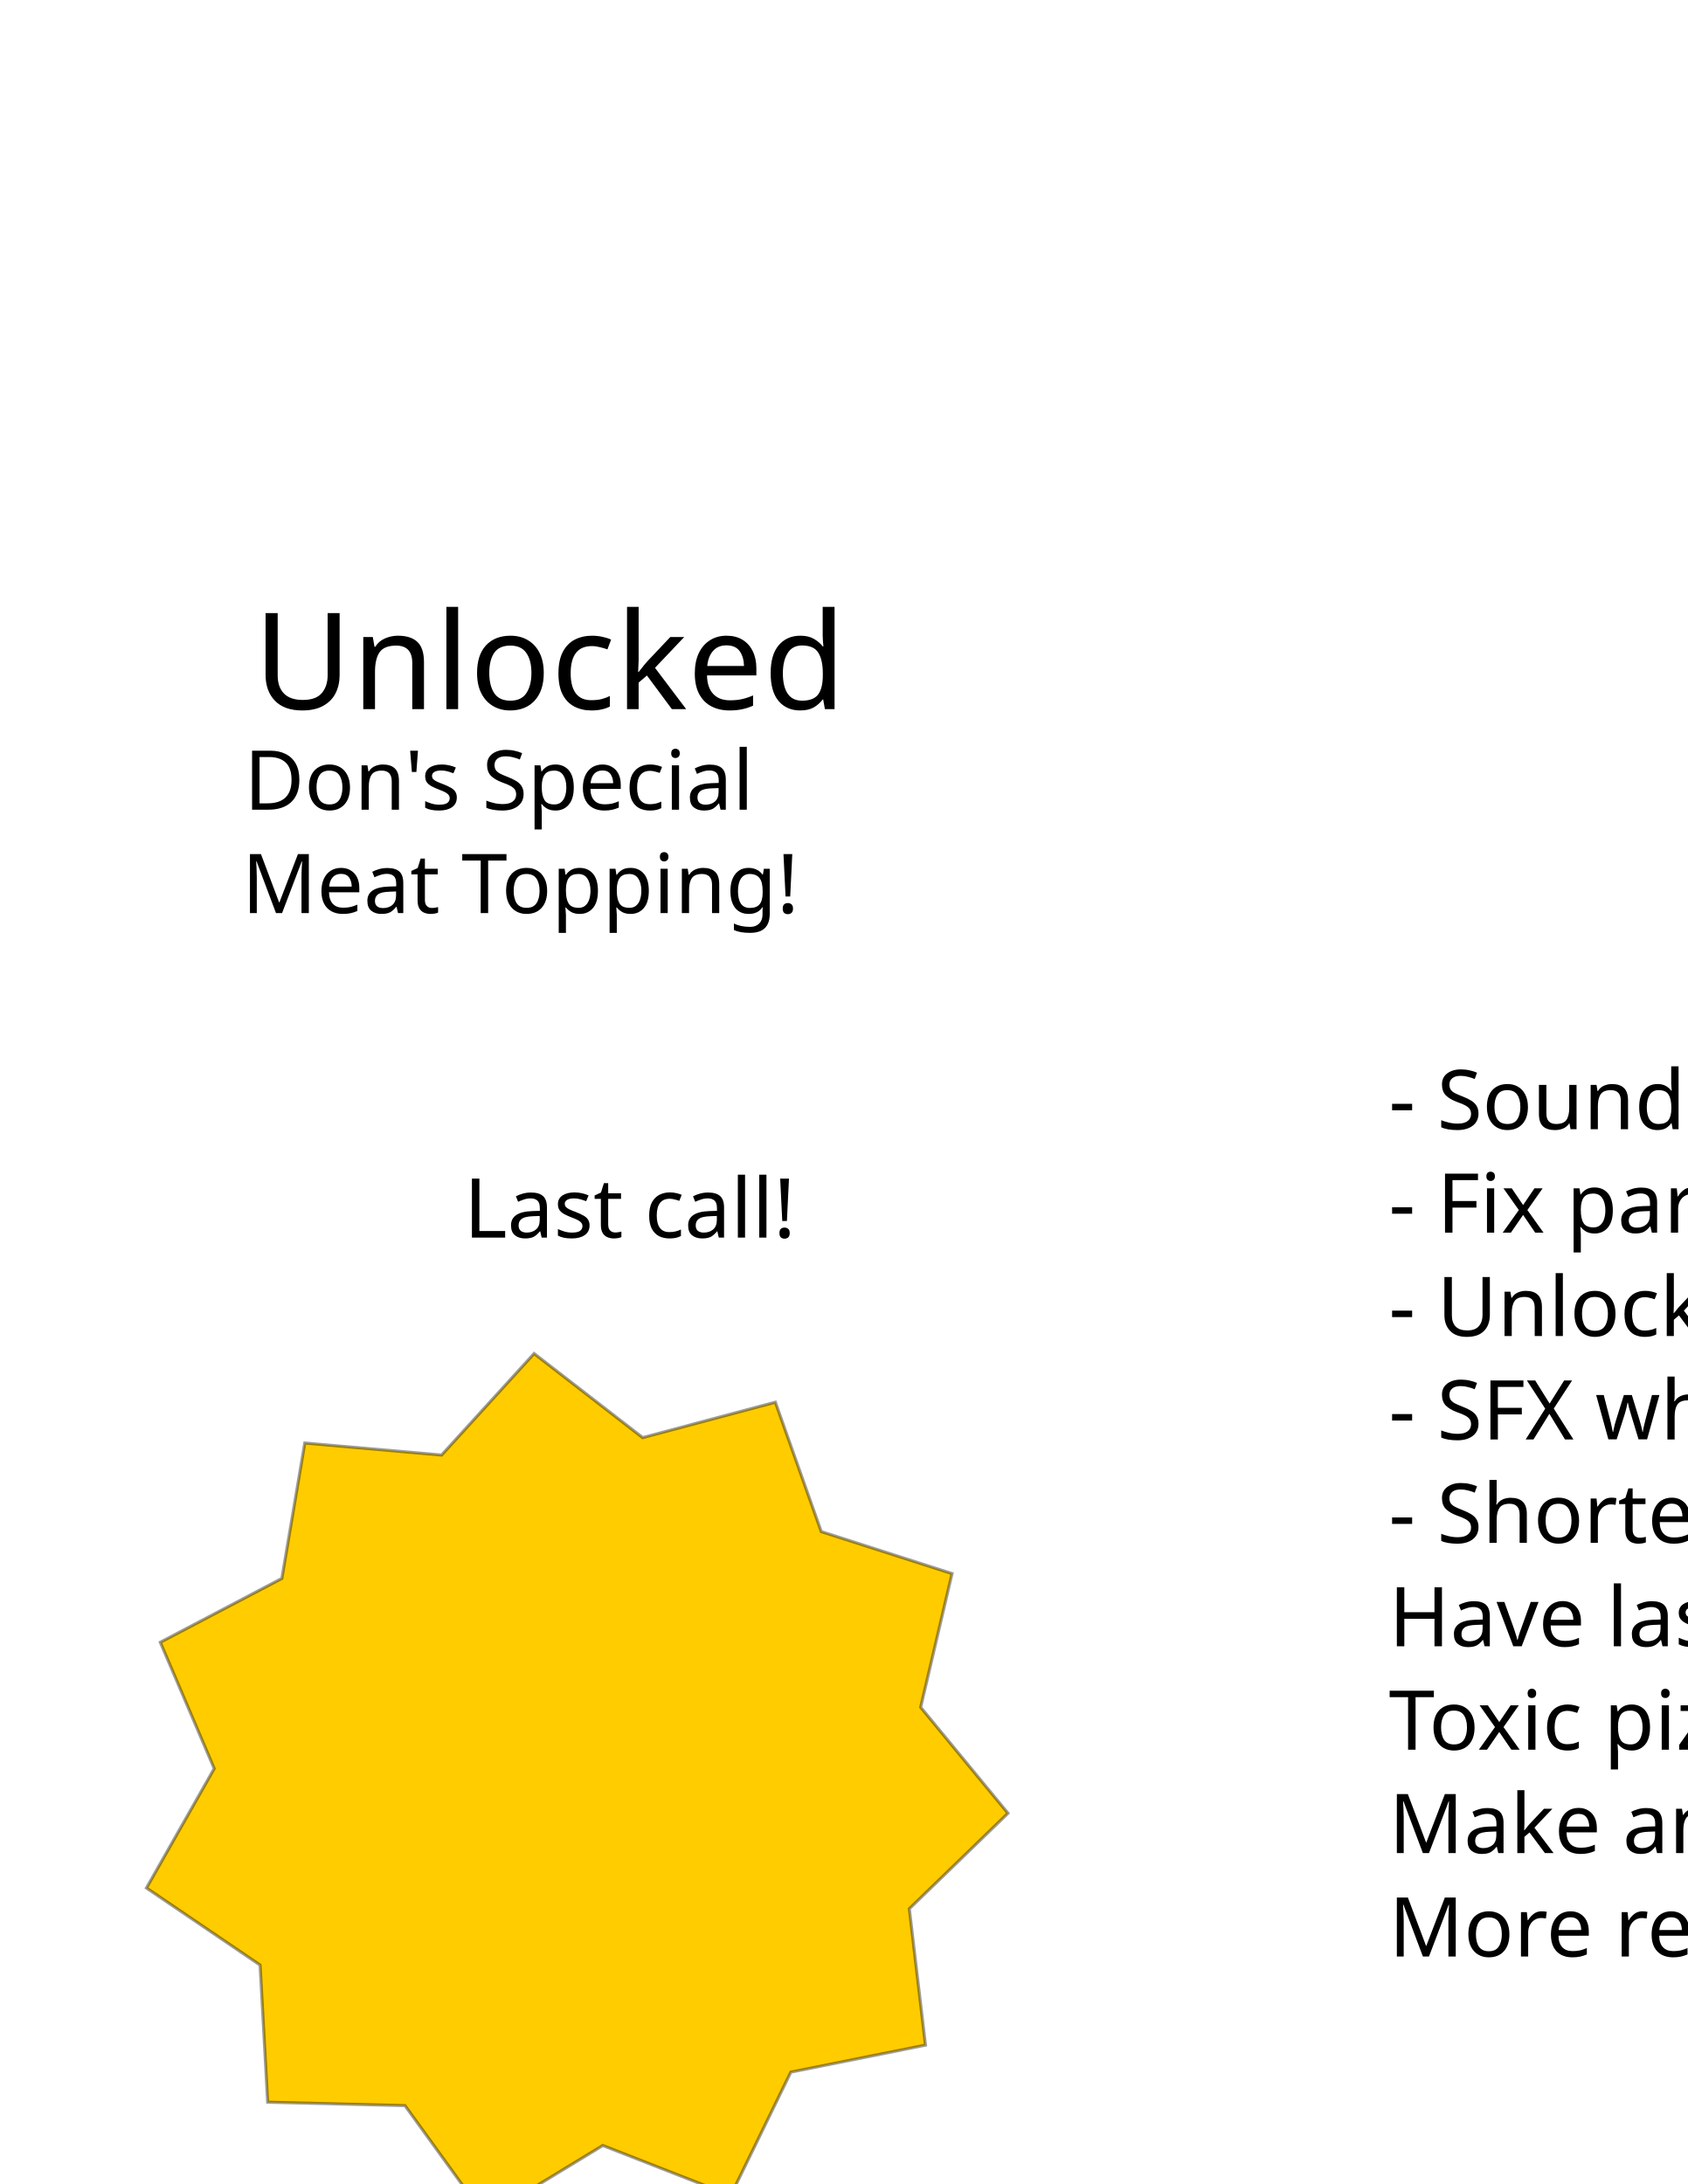
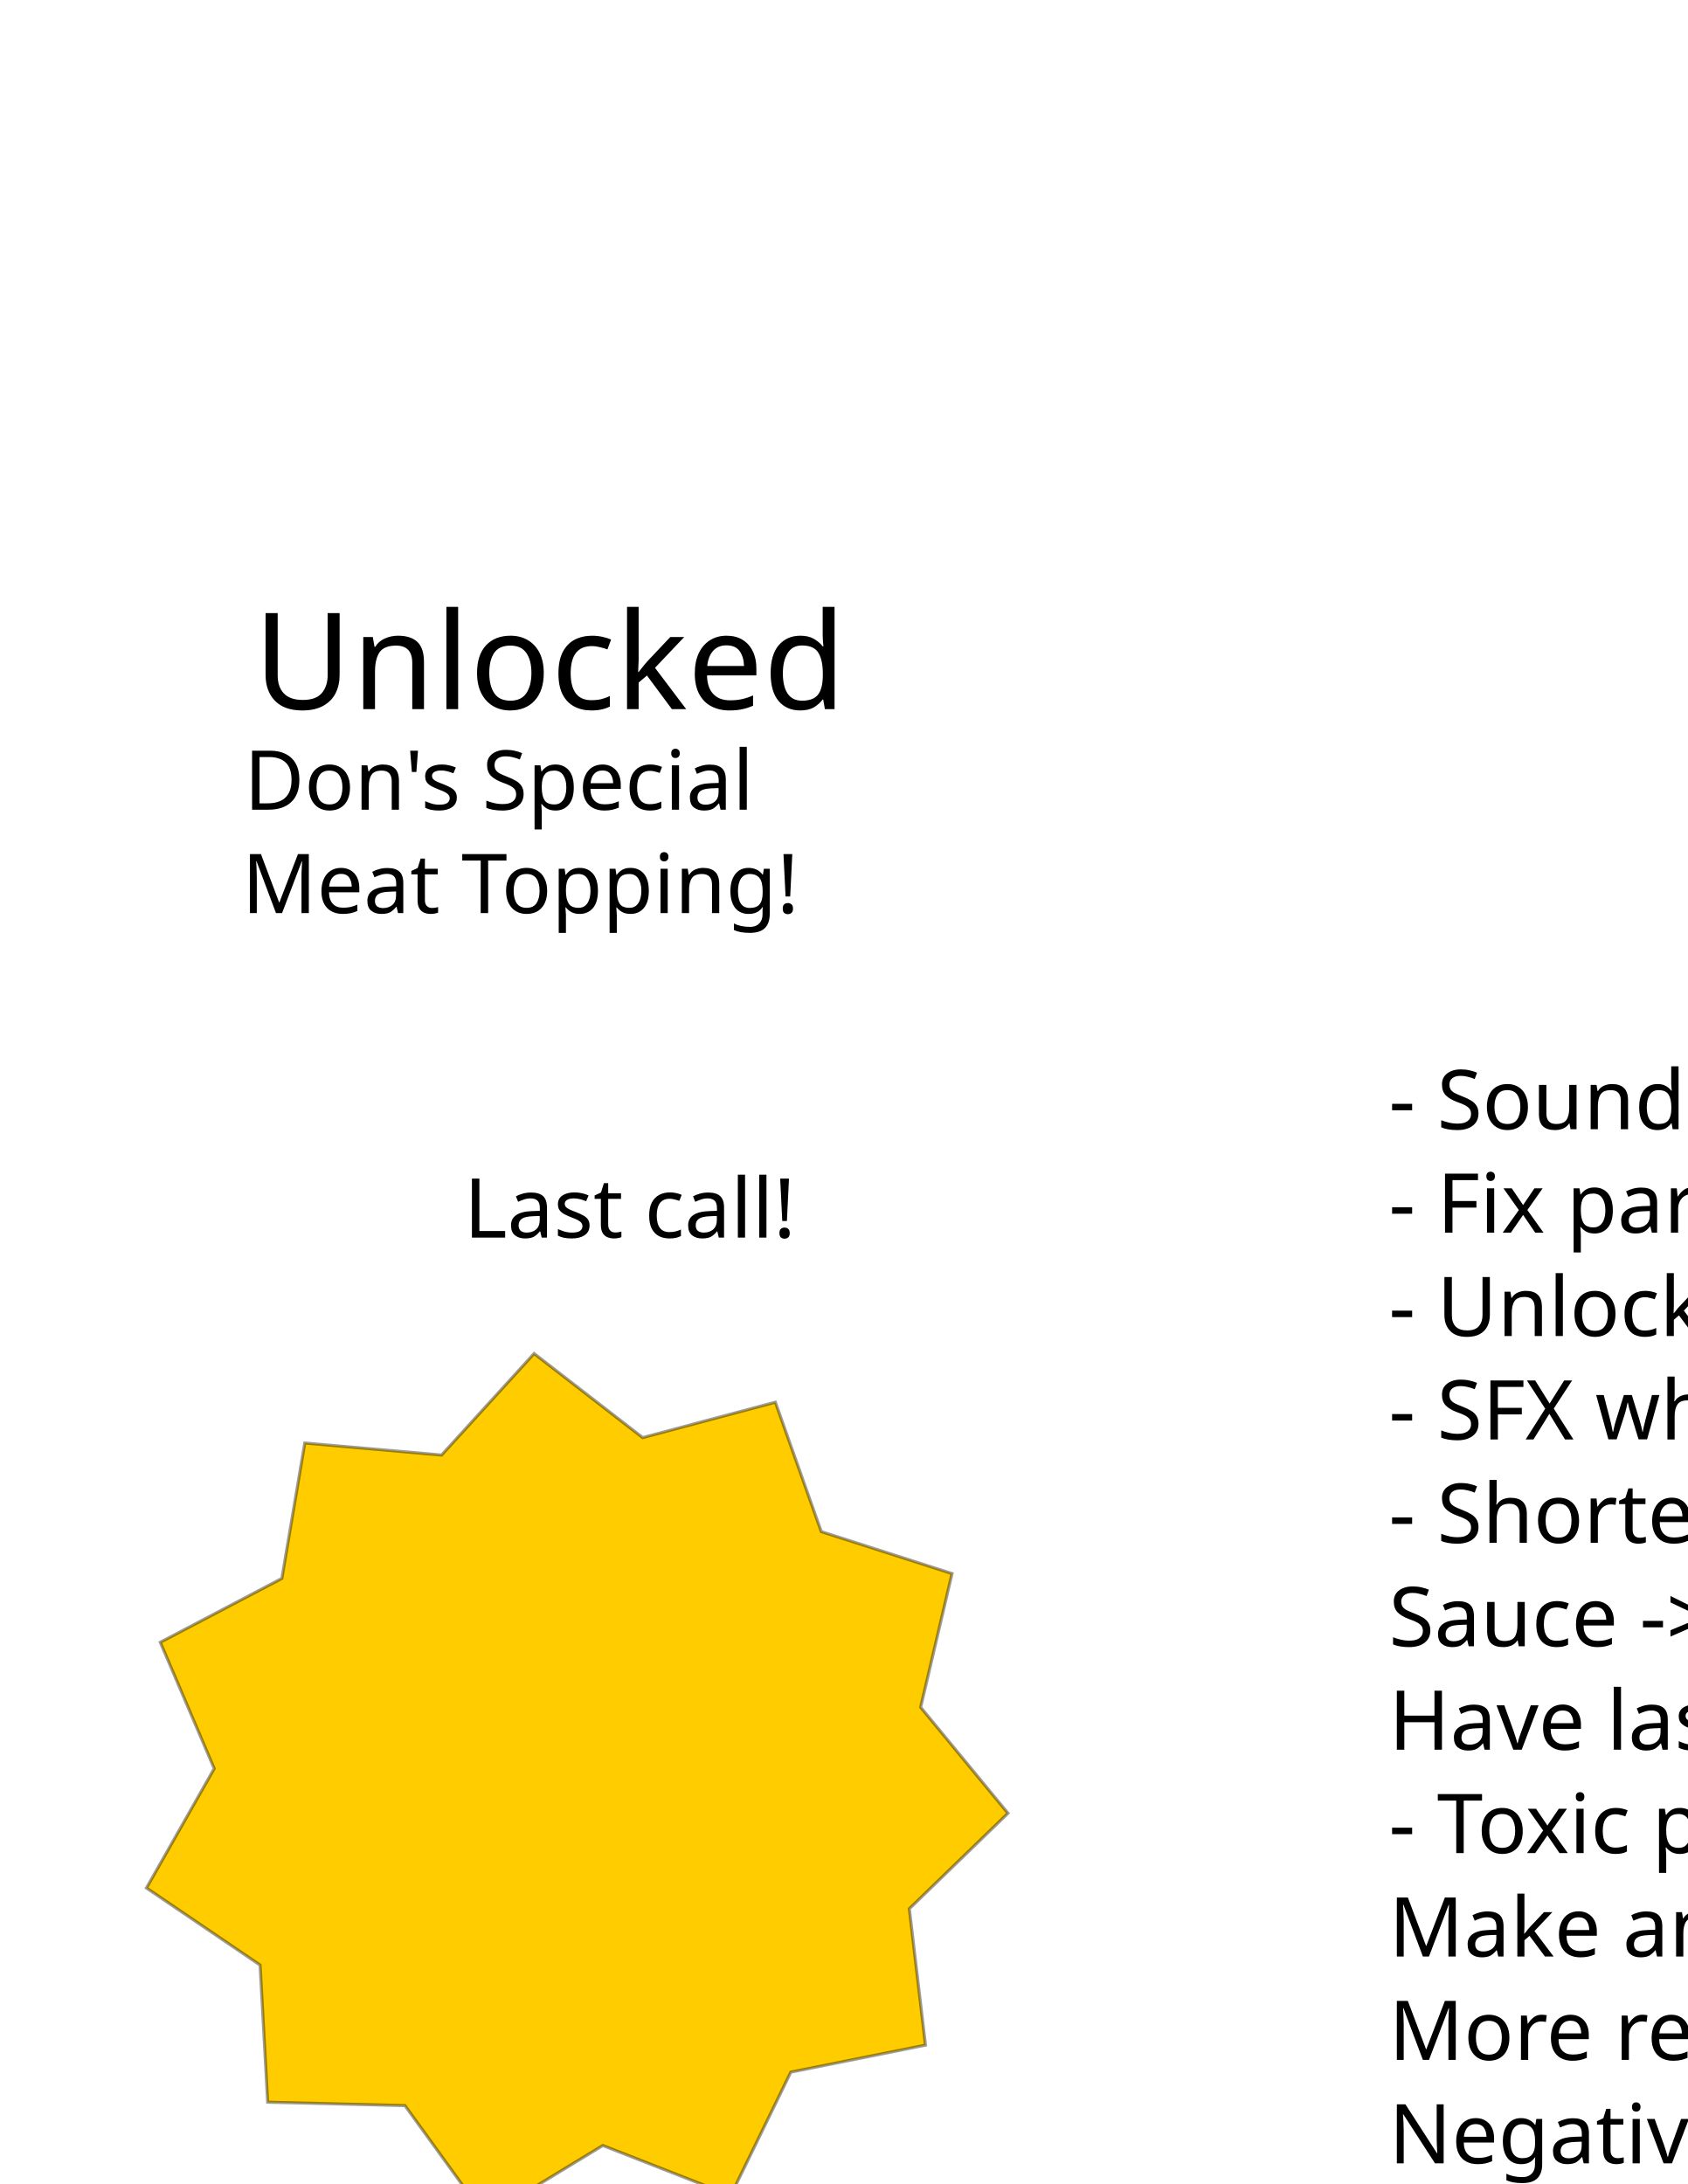
<svg xmlns="http://www.w3.org/2000/svg" width="8.5in" height="11in" viewBox="0 0 215.9 279.4" version="1.1" id="svg8">
  <defs id="defs2" />
  <g id="layer1" transform="translate(0,-17.6)">
    <text xml:space="preserve" style="font-style:normal;font-variant:normal;font-weight:normal;font-stretch:normal;font-size:10.583px;line-height:1.25;font-family:'Roboto Mono';-inkscape-font-specification:'Roboto Mono';letter-spacing:0px;word-spacing:0px;fill:#000000;fill-opacity:1;stroke:none;stroke-width:0.265" x="59.334" y="175.927" id="text822">
      <tspan id="tspan820" x="59.334" y="175.927" style="stroke-width:0.265">Last call!</tspan>
    </text>
    <path style="opacity:1;fill:#ffcc00;fill-opacity:1;stroke:#000000;stroke-width:0.392;stroke-linejoin:miter;stroke-miterlimit:4;stroke-dasharray:none;stroke-dashoffset:0;stroke-opacity:0.393" id="path832" d="m 101.158,282.687 -7.693,15.792 -16.357,-6.404 -15.01,9.126 -10.298,-14.231 -17.561,-0.437 -0.969,-17.54 -14.537,-9.862 8.667,-15.279 -6.897,-16.156 15.552,-8.168 2.932,-17.32 17.499,1.537 11.831,-12.985 13.89,10.753 16.973,-4.528 5.872,16.556 16.726,5.367 -4.011,17.102 11.169,13.558 -12.621,12.219 2.066,17.445 z" />
    <text xml:space="preserve" style="font-style:normal;font-variant:normal;font-weight:normal;font-stretch:normal;font-size:10.583px;line-height:1.25;font-family:'Roboto Mono';-inkscape-font-specification:'Roboto Mono';letter-spacing:0px;word-spacing:0px;fill:#000000;fill-opacity:1;stroke:none;stroke-width:0.265" x="73.455" y="98.223" id="text826">
      <tspan id="tspan824" x="73.455" y="107.955" style="font-weight:normal;text-align:center;text-anchor:middle;stroke-width:0.265" />
      <tspan x="73.455" y="121.184" style="text-align:center;text-anchor:middle;stroke-width:0.265" id="tspan828">Don's Special</tspan>
      <tspan x="73.455" y="134.413" style="text-align:center;text-anchor:middle;stroke-width:0.265" id="tspan830">Meat Topping!</tspan>
    </text>
    <text xml:space="preserve" style="font-style:normal;font-variant:normal;font-weight:normal;font-stretch:normal;font-size:17.203px;line-height:1.25;font-family:'Roboto Mono';-inkscape-font-specification:'Roboto Mono';letter-spacing:0px;word-spacing:0px;fill:#000000;fill-opacity:1;stroke:none;stroke-width:0.43" x="32.425" y="108.315" id="text836">
      <tspan id="tspan834" x="32.425" y="108.315" style="stroke-width:0.43">Unlocked</tspan>
    </text>
    <text xml:space="preserve" style="font-style:normal;font-variant:normal;font-weight:normal;font-stretch:normal;font-size:10.583px;line-height:1.25;font-family:'Roboto Mono';-inkscape-font-specification:'Roboto Mono';letter-spacing:0px;word-spacing:0px;fill:#000000;fill-opacity:1;stroke:none;stroke-width:0.265" x="177.649" y="162.062" id="text844">
      <tspan id="tspan842" x="177.649" y="162.062" style="stroke-width:0.265">- Sound effects</tspan>
      <tspan x="177.649" y="175.292" style="stroke-width:0.265" id="tspan848">- Fix particle system bug</tspan>
      <tspan x="177.649" y="188.521" style="stroke-width:0.265" id="tspan846">- Unlock when buying first upgrade</tspan>
      <tspan x="177.649" y="201.75" style="stroke-width:0.265" id="tspan850">- SFX when buying upgrades</tspan>
      <tspan x="177.649" y="214.979" style="stroke-width:0.265" id="tspan852">- Shorten level time by 30 sec</tspan>
-       <tspan x="177.649" y="228.208" style="stroke-width:0.265" id="tspan854">Have last call badge pop up</tspan>
-       <tspan x="177.649" y="241.438" style="stroke-width:0.265" id="tspan843">Toxic pizza when ingredients are wrong</tspan>
-       <tspan x="177.649" y="254.667" style="stroke-width:0.265" id="tspan856">Make an ending!</tspan>
-       <tspan x="177.649" y="267.896" style="stroke-width:0.265" id="tspan841">More reviews!</tspan>
+       <tspan x="177.649" y="228.208" style="stroke-width:0.265" id="tspan840">Sauce -&gt; Topping = toppinged, should be wrong</tspan>
+       <tspan x="177.649" y="241.438" style="stroke-width:0.265" id="tspan854">Have last call badge pop up</tspan>
+       <tspan x="177.649" y="254.667" style="stroke-width:0.265" id="tspan843">- Toxic pizza when ingredients are wrong</tspan>
+       <tspan x="177.649" y="267.896" style="stroke-width:0.265" id="tspan856">Make an ending!</tspan>
+       <tspan x="177.649" y="281.125" style="stroke-width:0.265" id="tspan841">More reviews!</tspan>
+       <tspan x="177.649" y="294.354" style="stroke-width:0.265" id="tspan836">Negative cash at trash</tspan>
+       <tspan x="177.649" y="307.583" style="stroke-width:0.265" id="tspan838">Trash penalty for leftover pizzas (except dough)</tspan>
    </text>
  </g>
</svg>
